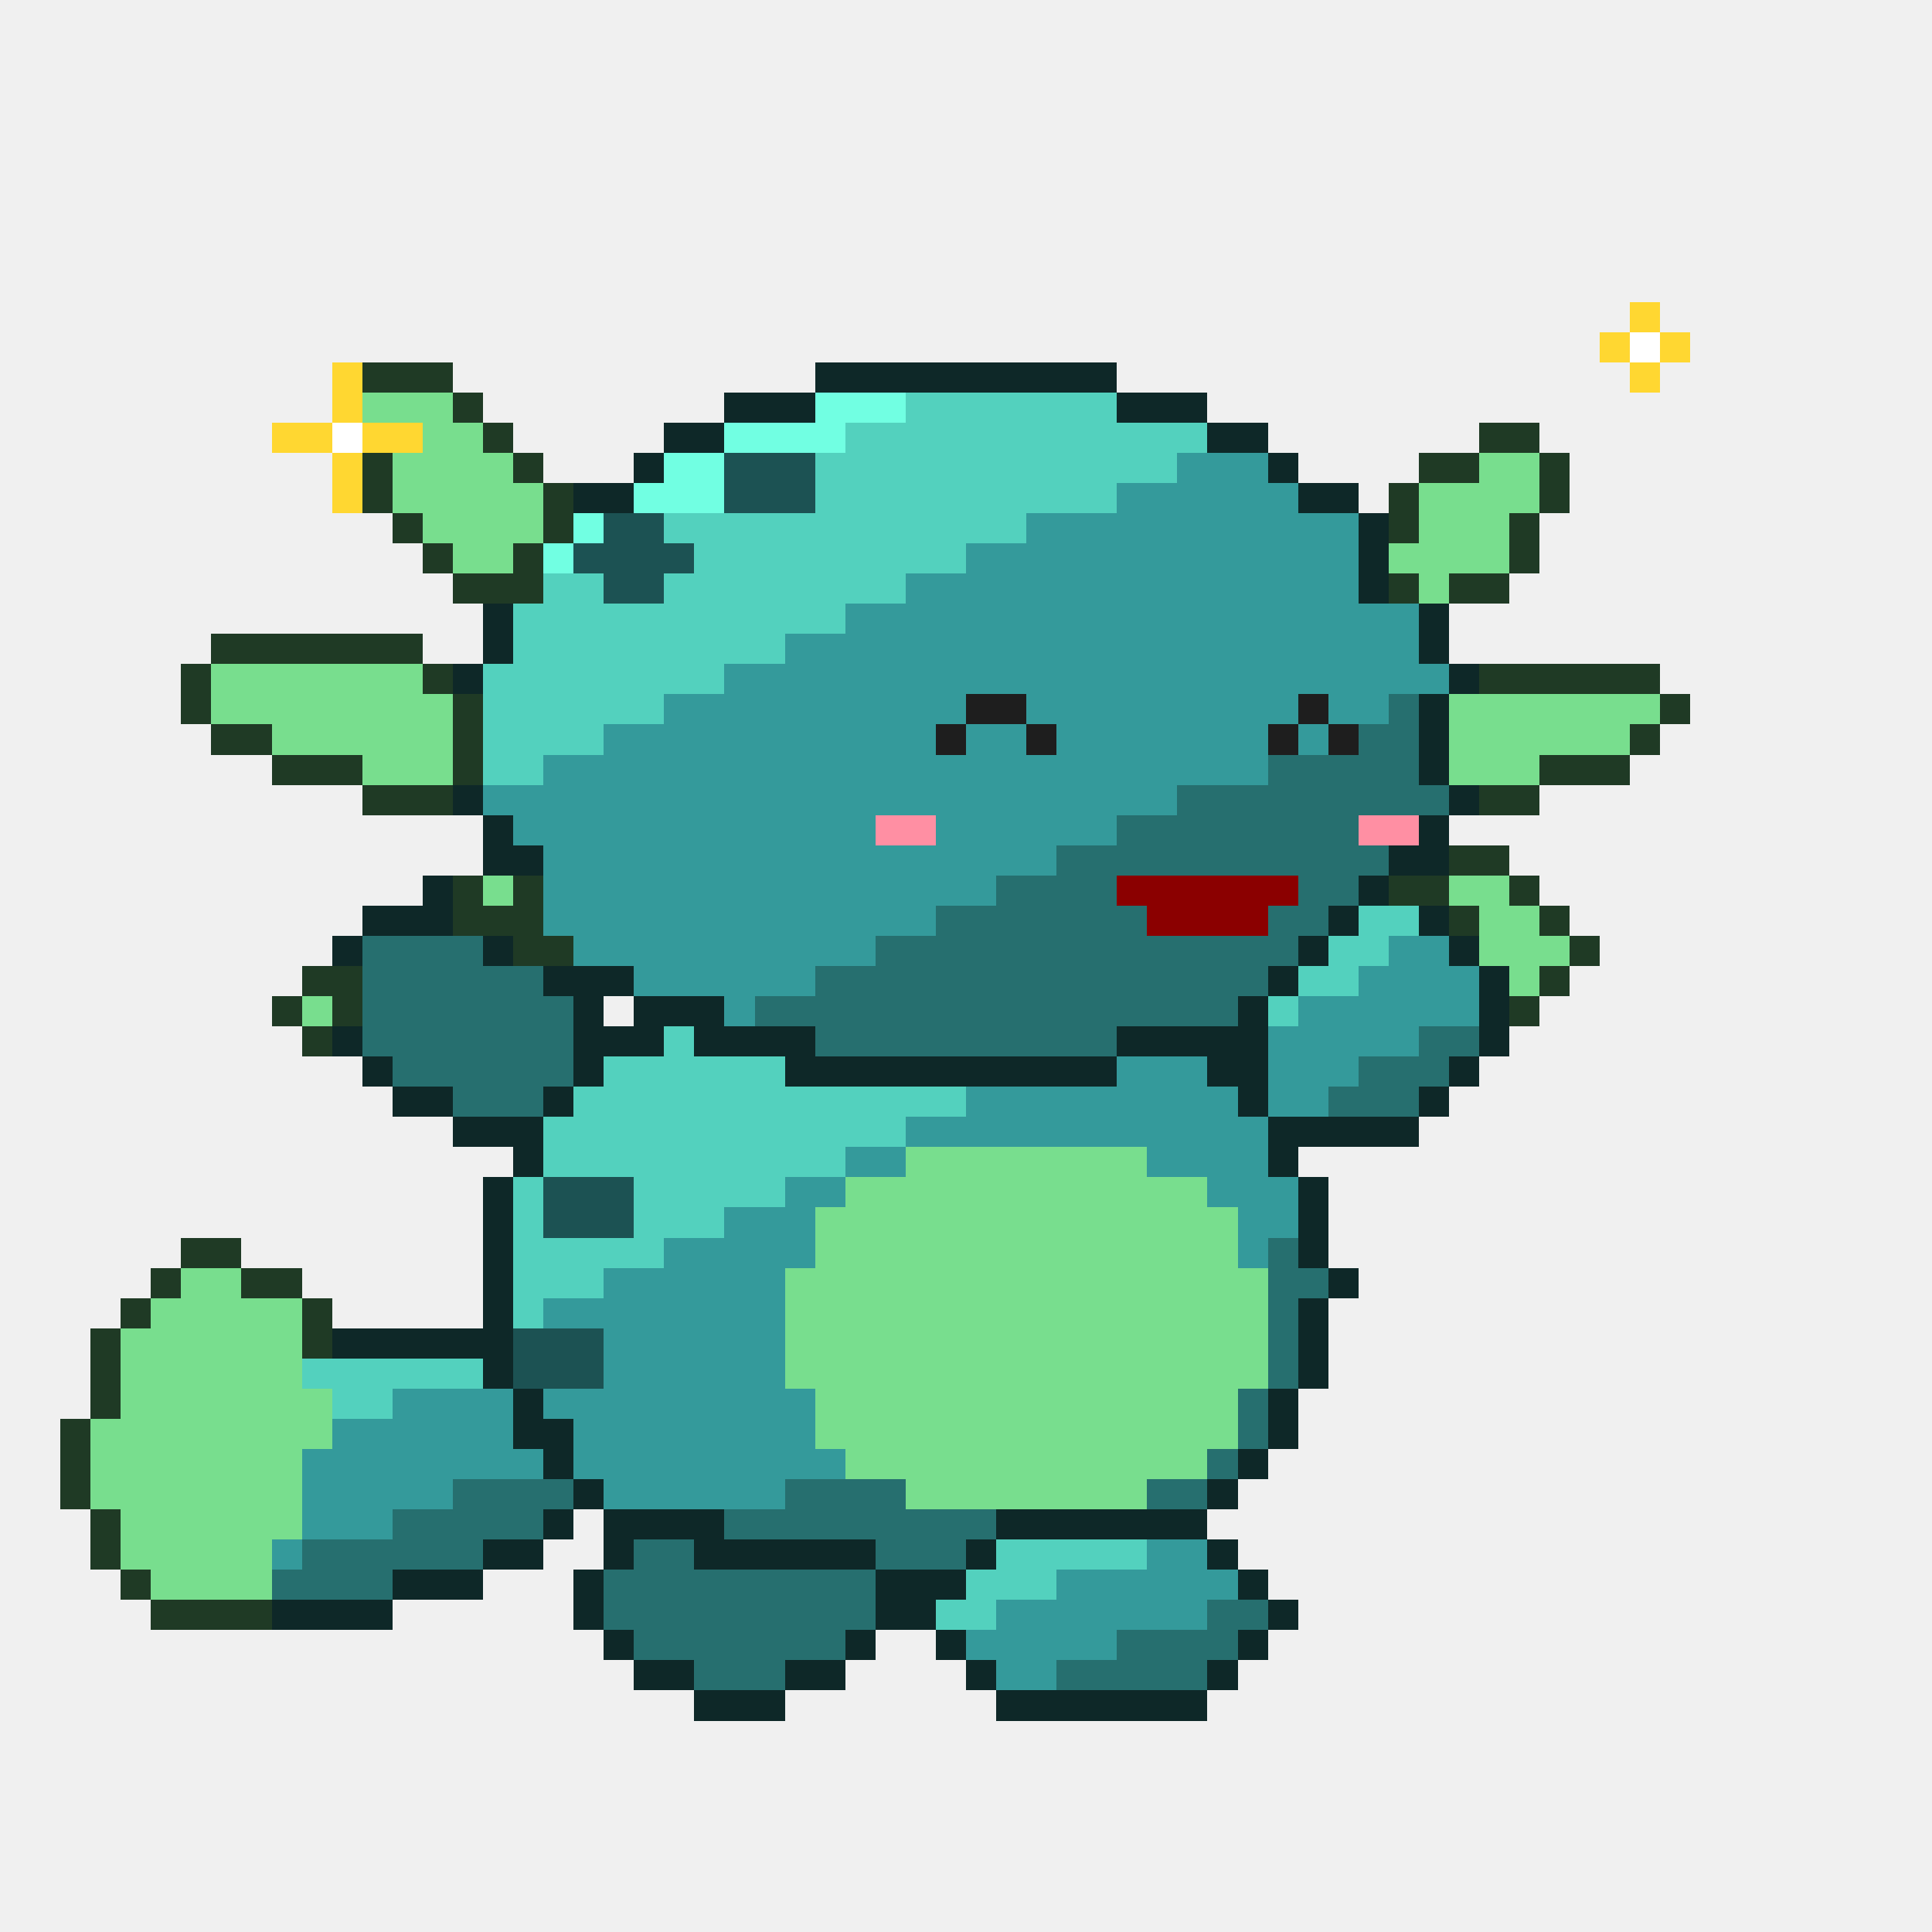
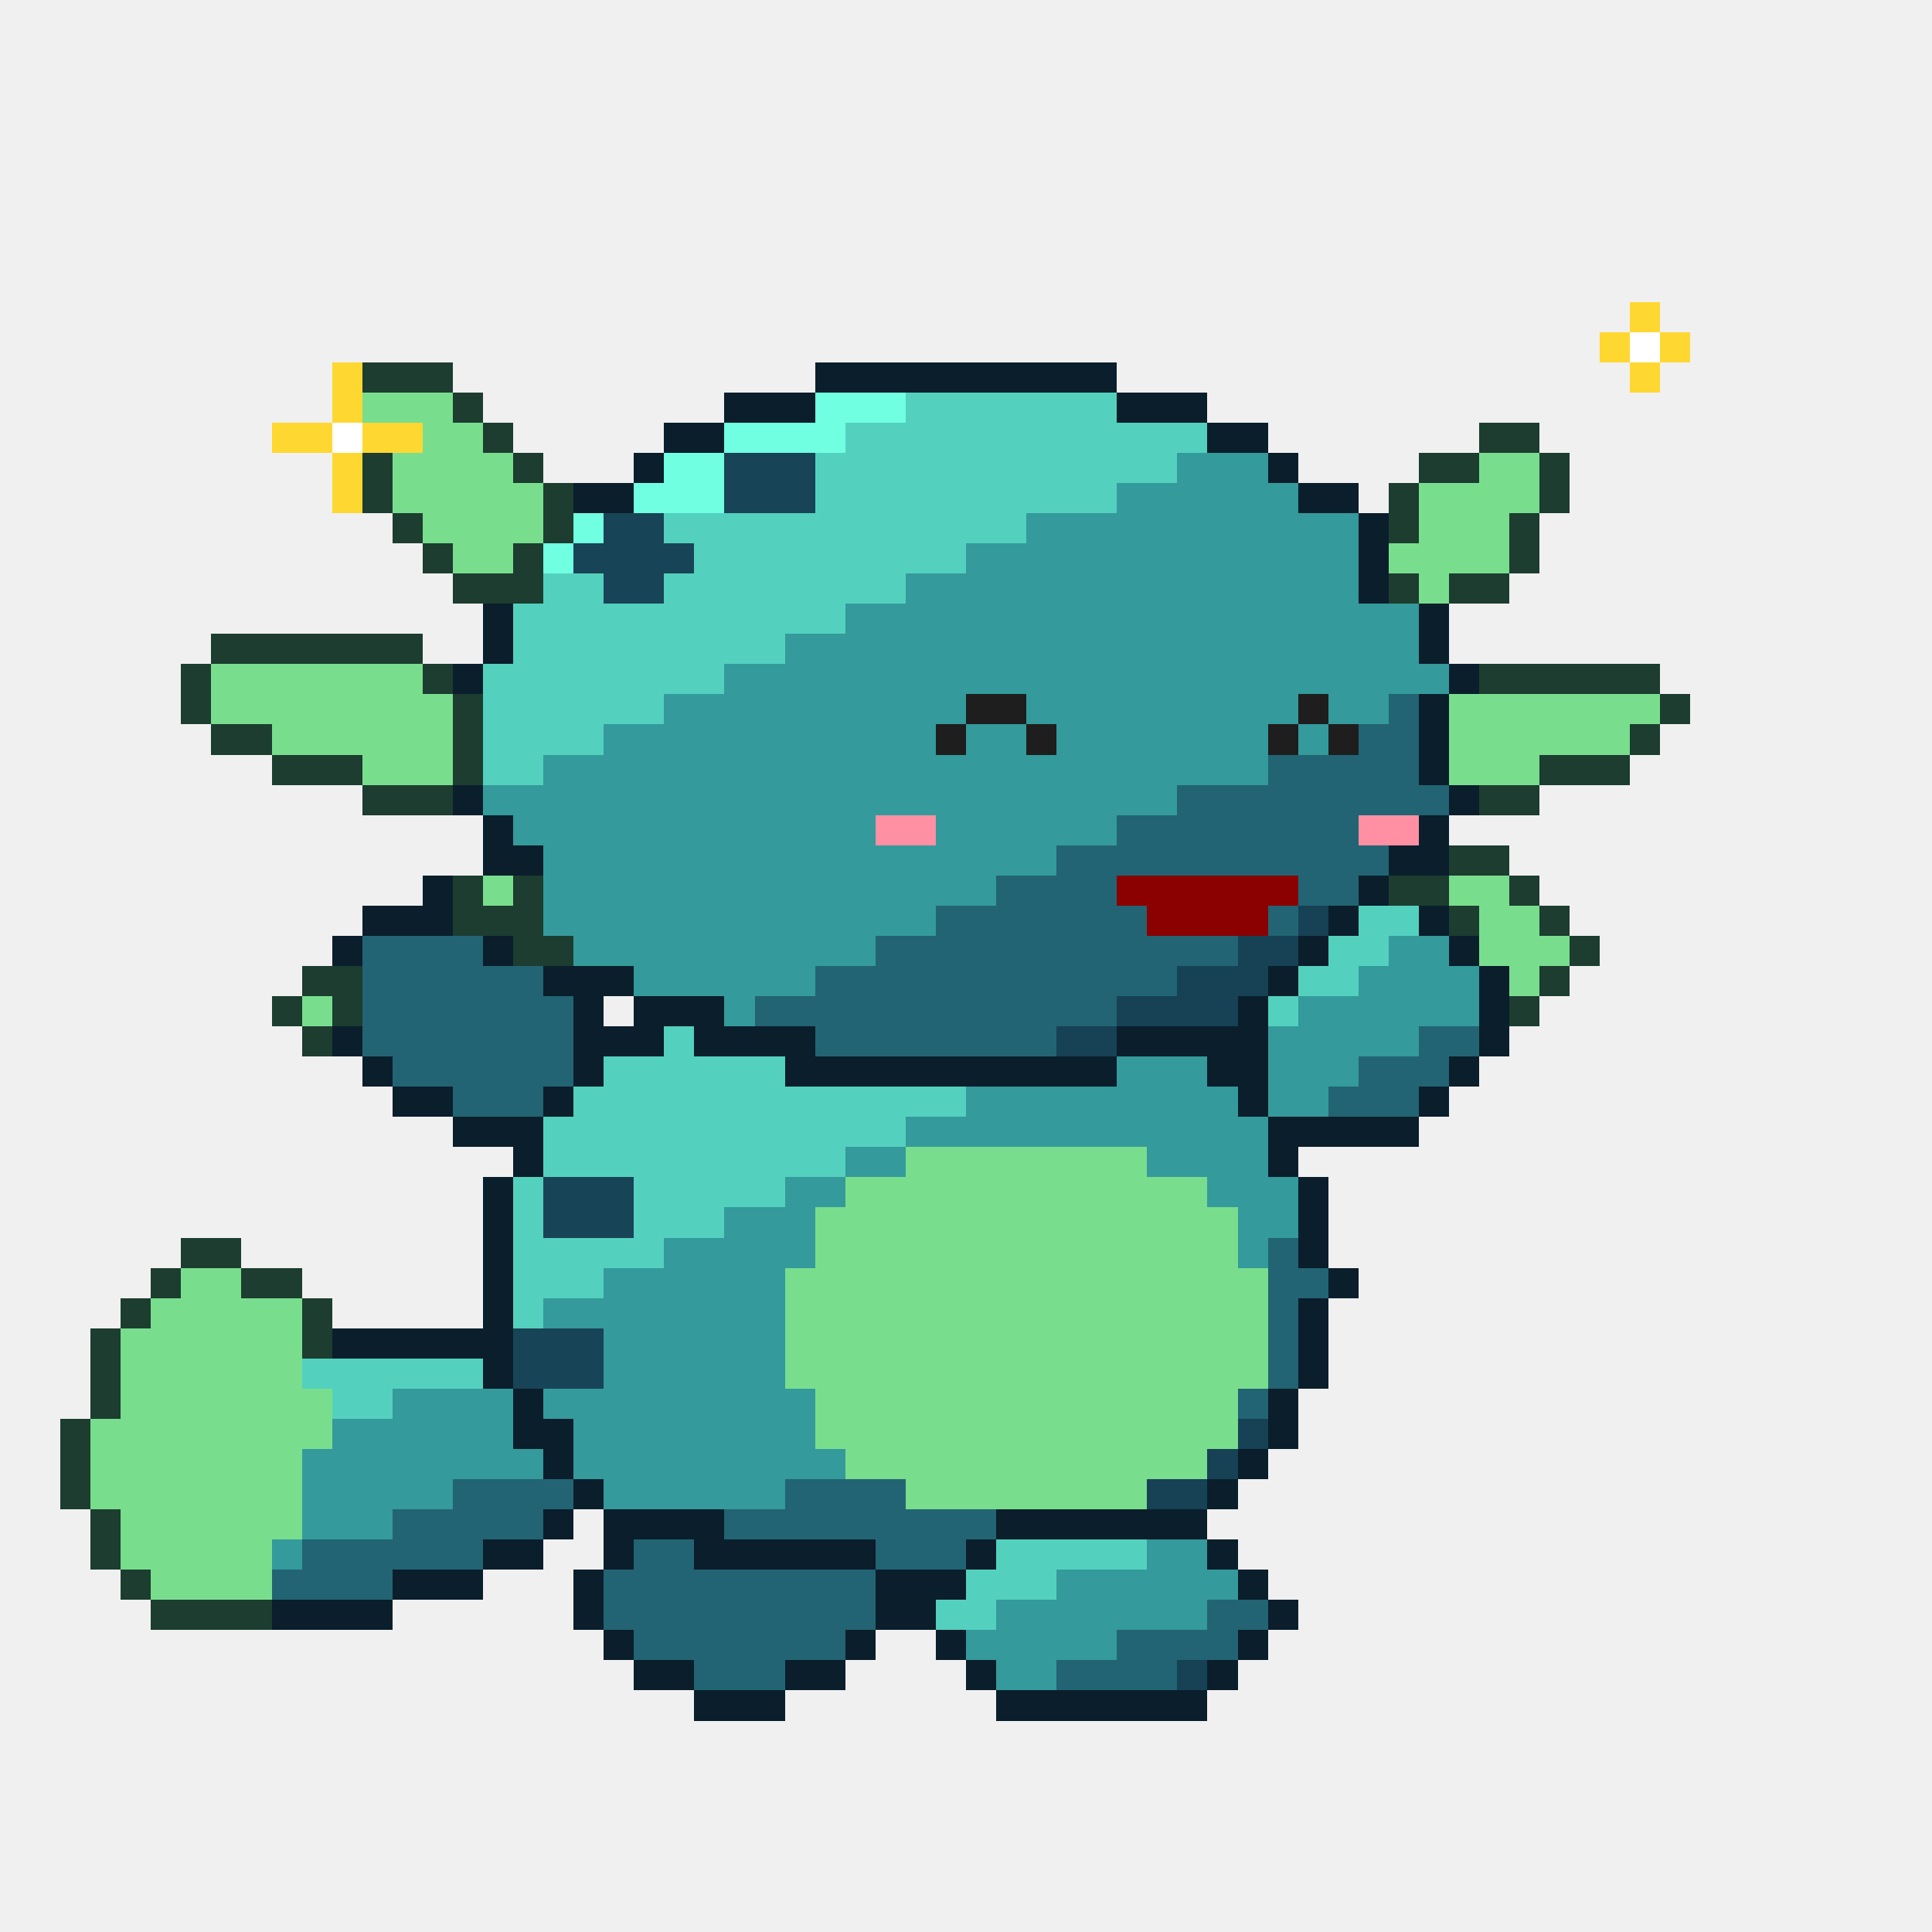
<svg xmlns="http://www.w3.org/2000/svg" viewBox="0 0 128 128" width="128" height="128" shape-rendering="crispEdges">
  <rect x="108" y="20" width="2" height="2" fill="#ffd731" />
  <rect x="106" y="22" width="2" height="2" fill="#ffd731" />
  <rect x="108" y="22" width="2" height="2" fill="#ffffff" />
  <rect x="110" y="22" width="2" height="2" fill="#ffd731" />
  <rect x="22" y="24" width="2" height="2" fill="#ffd731" />
-   <rect x="24" y="24" width="6" height="2" fill="#1f3a25" />
-   <rect x="54" y="24" width="20" height="2" fill="#0e2828" />
+   <rect x="24" y="24" width="6" height="2" fill="#1c3d30" />
+   <rect x="54" y="24" width="20" height="2" fill="#0a1e2c" />
  <rect x="108" y="24" width="2" height="2" fill="#ffd731" />
  <rect x="22" y="26" width="2" height="2" fill="#ffd731" />
  <rect x="24" y="26" width="6" height="2" fill="#78de8e" />
-   <rect x="30" y="26" width="2" height="2" fill="#1f3a25" />
-   <rect x="48" y="26" width="6" height="2" fill="#0e2828" />
+   <rect x="30" y="26" width="2" height="2" fill="#1c3d30" />
+   <rect x="48" y="26" width="6" height="2" fill="#0a1e2c" />
  <rect x="54" y="26" width="6" height="2" fill="#71ffe2" />
  <rect x="60" y="26" width="14" height="2" fill="#53d1be" />
-   <rect x="74" y="26" width="6" height="2" fill="#0e2828" />
+   <rect x="74" y="26" width="6" height="2" fill="#0a1e2c" />
  <rect x="18" y="28" width="4" height="2" fill="#ffd731" />
  <rect x="22" y="28" width="2" height="2" fill="#ffffff" />
  <rect x="24" y="28" width="4" height="2" fill="#ffd731" />
  <rect x="28" y="28" width="4" height="2" fill="#78de8e" />
-   <rect x="32" y="28" width="2" height="2" fill="#1f3a25" />
-   <rect x="44" y="28" width="4" height="2" fill="#0e2828" />
+   <rect x="32" y="28" width="2" height="2" fill="#1c3d30" />
+   <rect x="44" y="28" width="4" height="2" fill="#0a1e2c" />
  <rect x="48" y="28" width="8" height="2" fill="#71ffe2" />
  <rect x="56" y="28" width="24" height="2" fill="#53d1be" />
-   <rect x="80" y="28" width="4" height="2" fill="#0e2828" />
-   <rect x="98" y="28" width="4" height="2" fill="#1f3a25" />
+   <rect x="80" y="28" width="4" height="2" fill="#0a1e2c" />
+   <rect x="98" y="28" width="4" height="2" fill="#1c3d30" />
  <rect x="22" y="30" width="2" height="2" fill="#ffd731" />
-   <rect x="24" y="30" width="2" height="2" fill="#1f3a25" />
+   <rect x="24" y="30" width="2" height="2" fill="#1c3d30" />
  <rect x="26" y="30" width="8" height="2" fill="#78de8e" />
-   <rect x="34" y="30" width="2" height="2" fill="#1f3a25" />
-   <rect x="42" y="30" width="2" height="2" fill="#0e2828" />
+   <rect x="34" y="30" width="2" height="2" fill="#1c3d30" />
+   <rect x="42" y="30" width="2" height="2" fill="#0a1e2c" />
  <rect x="44" y="30" width="4" height="2" fill="#71ffe2" />
-   <rect x="48" y="30" width="6" height="2" fill="#1c5253" />
+   <rect x="48" y="30" width="6" height="2" fill="#184457" />
  <rect x="54" y="30" width="24" height="2" fill="#53d1be" />
  <rect x="78" y="30" width="6" height="2" fill="#349a9b" />
-   <rect x="84" y="30" width="2" height="2" fill="#0e2828" />
-   <rect x="94" y="30" width="4" height="2" fill="#1f3a25" />
+   <rect x="84" y="30" width="2" height="2" fill="#0a1e2c" />
+   <rect x="94" y="30" width="4" height="2" fill="#1c3d30" />
  <rect x="98" y="30" width="4" height="2" fill="#78de8e" />
-   <rect x="102" y="30" width="2" height="2" fill="#1f3a25" />
+   <rect x="102" y="30" width="2" height="2" fill="#1c3d30" />
  <rect x="22" y="32" width="2" height="2" fill="#ffd731" />
-   <rect x="24" y="32" width="2" height="2" fill="#1f3a25" />
+   <rect x="24" y="32" width="2" height="2" fill="#1c3d30" />
  <rect x="26" y="32" width="10" height="2" fill="#78de8e" />
-   <rect x="36" y="32" width="2" height="2" fill="#1f3a25" />
-   <rect x="38" y="32" width="4" height="2" fill="#0e2828" />
+   <rect x="36" y="32" width="2" height="2" fill="#1c3d30" />
+   <rect x="38" y="32" width="4" height="2" fill="#0a1e2c" />
  <rect x="42" y="32" width="6" height="2" fill="#71ffe2" />
-   <rect x="48" y="32" width="6" height="2" fill="#1c5253" />
+   <rect x="48" y="32" width="6" height="2" fill="#184457" />
  <rect x="54" y="32" width="20" height="2" fill="#53d1be" />
  <rect x="74" y="32" width="12" height="2" fill="#349a9b" />
-   <rect x="86" y="32" width="4" height="2" fill="#0e2828" />
-   <rect x="92" y="32" width="2" height="2" fill="#1f3a25" />
+   <rect x="86" y="32" width="4" height="2" fill="#0a1e2c" />
+   <rect x="92" y="32" width="2" height="2" fill="#1c3d30" />
  <rect x="94" y="32" width="8" height="2" fill="#78de8e" />
-   <rect x="102" y="32" width="2" height="2" fill="#1f3a25" />
-   <rect x="26" y="34" width="2" height="2" fill="#1f3a25" />
+   <rect x="102" y="32" width="2" height="2" fill="#1c3d30" />
+   <rect x="26" y="34" width="2" height="2" fill="#1c3d30" />
  <rect x="28" y="34" width="8" height="2" fill="#78de8e" />
-   <rect x="36" y="34" width="2" height="2" fill="#1f3a25" />
+   <rect x="36" y="34" width="2" height="2" fill="#1c3d30" />
  <rect x="38" y="34" width="2" height="2" fill="#71ffe2" />
-   <rect x="40" y="34" width="4" height="2" fill="#1c5253" />
+   <rect x="40" y="34" width="4" height="2" fill="#184457" />
  <rect x="44" y="34" width="24" height="2" fill="#53d1be" />
  <rect x="68" y="34" width="22" height="2" fill="#349a9b" />
-   <rect x="90" y="34" width="2" height="2" fill="#0e2828" />
-   <rect x="92" y="34" width="2" height="2" fill="#1f3a25" />
+   <rect x="90" y="34" width="2" height="2" fill="#0a1e2c" />
+   <rect x="92" y="34" width="2" height="2" fill="#1c3d30" />
  <rect x="94" y="34" width="6" height="2" fill="#78de8e" />
-   <rect x="100" y="34" width="2" height="2" fill="#1f3a25" />
-   <rect x="28" y="36" width="2" height="2" fill="#1f3a25" />
+   <rect x="100" y="34" width="2" height="2" fill="#1c3d30" />
+   <rect x="28" y="36" width="2" height="2" fill="#1c3d30" />
  <rect x="30" y="36" width="4" height="2" fill="#78de8e" />
-   <rect x="34" y="36" width="2" height="2" fill="#1f3a25" />
+   <rect x="34" y="36" width="2" height="2" fill="#1c3d30" />
  <rect x="36" y="36" width="2" height="2" fill="#71ffe2" />
-   <rect x="38" y="36" width="8" height="2" fill="#1c5253" />
+   <rect x="38" y="36" width="8" height="2" fill="#184457" />
  <rect x="46" y="36" width="18" height="2" fill="#53d1be" />
  <rect x="64" y="36" width="26" height="2" fill="#349a9b" />
-   <rect x="90" y="36" width="2" height="2" fill="#0e2828" />
+   <rect x="90" y="36" width="2" height="2" fill="#0a1e2c" />
  <rect x="92" y="36" width="8" height="2" fill="#78de8e" />
-   <rect x="100" y="36" width="2" height="2" fill="#1f3a25" />
-   <rect x="30" y="38" width="6" height="2" fill="#1f3a25" />
+   <rect x="100" y="36" width="2" height="2" fill="#1c3d30" />
+   <rect x="30" y="38" width="6" height="2" fill="#1c3d30" />
  <rect x="36" y="38" width="4" height="2" fill="#53d1be" />
-   <rect x="40" y="38" width="4" height="2" fill="#1c5253" />
+   <rect x="40" y="38" width="4" height="2" fill="#184457" />
  <rect x="44" y="38" width="16" height="2" fill="#53d1be" />
  <rect x="60" y="38" width="30" height="2" fill="#349a9b" />
-   <rect x="90" y="38" width="2" height="2" fill="#0e2828" />
-   <rect x="92" y="38" width="2" height="2" fill="#1f3a25" />
+   <rect x="90" y="38" width="2" height="2" fill="#0a1e2c" />
+   <rect x="92" y="38" width="2" height="2" fill="#1c3d30" />
  <rect x="94" y="38" width="2" height="2" fill="#78de8e" />
-   <rect x="96" y="38" width="4" height="2" fill="#1f3a25" />
-   <rect x="32" y="40" width="2" height="2" fill="#0e2828" />
+   <rect x="96" y="38" width="4" height="2" fill="#1c3d30" />
+   <rect x="32" y="40" width="2" height="2" fill="#0a1e2c" />
  <rect x="34" y="40" width="22" height="2" fill="#53d1be" />
  <rect x="56" y="40" width="38" height="2" fill="#349a9b" />
-   <rect x="94" y="40" width="2" height="2" fill="#0e2828" />
-   <rect x="14" y="42" width="14" height="2" fill="#1f3a25" />
-   <rect x="32" y="42" width="2" height="2" fill="#0e2828" />
+   <rect x="94" y="40" width="2" height="2" fill="#0a1e2c" />
+   <rect x="14" y="42" width="14" height="2" fill="#1c3d30" />
+   <rect x="32" y="42" width="2" height="2" fill="#0a1e2c" />
  <rect x="34" y="42" width="18" height="2" fill="#53d1be" />
  <rect x="52" y="42" width="42" height="2" fill="#349a9b" />
-   <rect x="94" y="42" width="2" height="2" fill="#0e2828" />
-   <rect x="12" y="44" width="2" height="2" fill="#1f3a25" />
+   <rect x="94" y="42" width="2" height="2" fill="#0a1e2c" />
+   <rect x="12" y="44" width="2" height="2" fill="#1c3d30" />
  <rect x="14" y="44" width="14" height="2" fill="#78de8e" />
-   <rect x="28" y="44" width="2" height="2" fill="#1f3a25" />
-   <rect x="30" y="44" width="2" height="2" fill="#0e2828" />
+   <rect x="28" y="44" width="2" height="2" fill="#1c3d30" />
+   <rect x="30" y="44" width="2" height="2" fill="#0a1e2c" />
  <rect x="32" y="44" width="16" height="2" fill="#53d1be" />
  <rect x="48" y="44" width="48" height="2" fill="#349a9b" />
-   <rect x="96" y="44" width="2" height="2" fill="#0e2828" />
-   <rect x="98" y="44" width="12" height="2" fill="#1f3a25" />
-   <rect x="12" y="46" width="2" height="2" fill="#1f3a25" />
+   <rect x="96" y="44" width="2" height="2" fill="#0a1e2c" />
+   <rect x="98" y="44" width="12" height="2" fill="#1c3d30" />
+   <rect x="12" y="46" width="2" height="2" fill="#1c3d30" />
  <rect x="14" y="46" width="16" height="2" fill="#78de8e" />
-   <rect x="30" y="46" width="2" height="2" fill="#1f3a25" />
+   <rect x="30" y="46" width="2" height="2" fill="#1c3d30" />
  <rect x="32" y="46" width="12" height="2" fill="#53d1be" />
  <rect x="44" y="46" width="20" height="2" fill="#349a9b" />
  <rect x="64" y="46" width="4" height="2" fill="#1e1e1e" />
  <rect x="68" y="46" width="18" height="2" fill="#349a9b" />
  <rect x="86" y="46" width="2" height="2" fill="#1e1e1e" />
  <rect x="88" y="46" width="4" height="2" fill="#349a9b" />
-   <rect x="92" y="46" width="2" height="2" fill="#266f6f" />
-   <rect x="94" y="46" width="2" height="2" fill="#0e2828" />
+   <rect x="92" y="46" width="2" height="2" fill="#226473" />
+   <rect x="94" y="46" width="2" height="2" fill="#0a1e2c" />
  <rect x="96" y="46" width="14" height="2" fill="#78de8e" />
-   <rect x="110" y="46" width="2" height="2" fill="#1f3a25" />
-   <rect x="14" y="48" width="4" height="2" fill="#1f3a25" />
+   <rect x="110" y="46" width="2" height="2" fill="#1c3d30" />
+   <rect x="14" y="48" width="4" height="2" fill="#1c3d30" />
  <rect x="18" y="48" width="12" height="2" fill="#78de8e" />
-   <rect x="30" y="48" width="2" height="2" fill="#1f3a25" />
+   <rect x="30" y="48" width="2" height="2" fill="#1c3d30" />
  <rect x="32" y="48" width="8" height="2" fill="#53d1be" />
  <rect x="40" y="48" width="22" height="2" fill="#349a9b" />
  <rect x="62" y="48" width="2" height="2" fill="#1e1e1e" />
  <rect x="64" y="48" width="4" height="2" fill="#349a9b" />
  <rect x="68" y="48" width="2" height="2" fill="#1e1e1e" />
  <rect x="70" y="48" width="14" height="2" fill="#349a9b" />
  <rect x="84" y="48" width="2" height="2" fill="#1e1e1e" />
  <rect x="86" y="48" width="2" height="2" fill="#349a9b" />
  <rect x="88" y="48" width="2" height="2" fill="#1e1e1e" />
-   <rect x="90" y="48" width="4" height="2" fill="#266f6f" />
-   <rect x="94" y="48" width="2" height="2" fill="#0e2828" />
+   <rect x="90" y="48" width="4" height="2" fill="#226473" />
+   <rect x="94" y="48" width="2" height="2" fill="#0a1e2c" />
  <rect x="96" y="48" width="12" height="2" fill="#78de8e" />
-   <rect x="108" y="48" width="2" height="2" fill="#1f3a25" />
-   <rect x="18" y="50" width="6" height="2" fill="#1f3a25" />
+   <rect x="108" y="48" width="2" height="2" fill="#1c3d30" />
+   <rect x="18" y="50" width="6" height="2" fill="#1c3d30" />
  <rect x="24" y="50" width="6" height="2" fill="#78de8e" />
-   <rect x="30" y="50" width="2" height="2" fill="#1f3a25" />
+   <rect x="30" y="50" width="2" height="2" fill="#1c3d30" />
  <rect x="32" y="50" width="4" height="2" fill="#53d1be" />
  <rect x="36" y="50" width="48" height="2" fill="#349a9b" />
-   <rect x="84" y="50" width="10" height="2" fill="#266f6f" />
-   <rect x="94" y="50" width="2" height="2" fill="#0e2828" />
+   <rect x="84" y="50" width="10" height="2" fill="#226473" />
+   <rect x="94" y="50" width="2" height="2" fill="#0a1e2c" />
  <rect x="96" y="50" width="6" height="2" fill="#78de8e" />
-   <rect x="102" y="50" width="6" height="2" fill="#1f3a25" />
-   <rect x="24" y="52" width="6" height="2" fill="#1f3a25" />
-   <rect x="30" y="52" width="2" height="2" fill="#0e2828" />
+   <rect x="102" y="50" width="6" height="2" fill="#1c3d30" />
+   <rect x="24" y="52" width="6" height="2" fill="#1c3d30" />
+   <rect x="30" y="52" width="2" height="2" fill="#0a1e2c" />
  <rect x="32" y="52" width="46" height="2" fill="#349a9b" />
-   <rect x="78" y="52" width="18" height="2" fill="#266f6f" />
-   <rect x="96" y="52" width="2" height="2" fill="#0e2828" />
-   <rect x="98" y="52" width="4" height="2" fill="#1f3a25" />
-   <rect x="32" y="54" width="2" height="2" fill="#0e2828" />
+   <rect x="78" y="52" width="18" height="2" fill="#226473" />
+   <rect x="96" y="52" width="2" height="2" fill="#0a1e2c" />
+   <rect x="98" y="52" width="4" height="2" fill="#1c3d30" />
+   <rect x="32" y="54" width="2" height="2" fill="#0a1e2c" />
  <rect x="34" y="54" width="24" height="2" fill="#349a9b" />
  <rect x="58" y="54" width="4" height="2" fill="#ff8fa3" />
  <rect x="62" y="54" width="12" height="2" fill="#349a9b" />
-   <rect x="74" y="54" width="16" height="2" fill="#266f6f" />
+   <rect x="74" y="54" width="16" height="2" fill="#226473" />
  <rect x="90" y="54" width="4" height="2" fill="#ff8fa3" />
-   <rect x="94" y="54" width="2" height="2" fill="#0e2828" />
-   <rect x="32" y="56" width="4" height="2" fill="#0e2828" />
+   <rect x="94" y="54" width="2" height="2" fill="#0a1e2c" />
+   <rect x="32" y="56" width="4" height="2" fill="#0a1e2c" />
  <rect x="36" y="56" width="34" height="2" fill="#349a9b" />
-   <rect x="70" y="56" width="22" height="2" fill="#266f6f" />
-   <rect x="92" y="56" width="4" height="2" fill="#0e2828" />
-   <rect x="96" y="56" width="4" height="2" fill="#1f3a25" />
-   <rect x="28" y="58" width="2" height="2" fill="#0e2828" />
-   <rect x="30" y="58" width="2" height="2" fill="#1f3a25" />
+   <rect x="70" y="56" width="22" height="2" fill="#226473" />
+   <rect x="92" y="56" width="4" height="2" fill="#0a1e2c" />
+   <rect x="96" y="56" width="4" height="2" fill="#1c3d30" />
+   <rect x="28" y="58" width="2" height="2" fill="#0a1e2c" />
+   <rect x="30" y="58" width="2" height="2" fill="#1c3d30" />
  <rect x="32" y="58" width="2" height="2" fill="#78de8e" />
-   <rect x="34" y="58" width="2" height="2" fill="#1f3a25" />
+   <rect x="34" y="58" width="2" height="2" fill="#1c3d30" />
  <rect x="36" y="58" width="30" height="2" fill="#349a9b" />
-   <rect x="66" y="58" width="8" height="2" fill="#266f6f" />
+   <rect x="66" y="58" width="8" height="2" fill="#226473" />
  <rect x="74" y="58" width="12" height="2" fill="#8b0000" />
-   <rect x="86" y="58" width="4" height="2" fill="#266f6f" />
-   <rect x="90" y="58" width="2" height="2" fill="#0e2828" />
-   <rect x="92" y="58" width="4" height="2" fill="#1f3a25" />
+   <rect x="86" y="58" width="4" height="2" fill="#226473" />
+   <rect x="90" y="58" width="2" height="2" fill="#0a1e2c" />
+   <rect x="92" y="58" width="4" height="2" fill="#1c3d30" />
  <rect x="96" y="58" width="4" height="2" fill="#78de8e" />
-   <rect x="100" y="58" width="2" height="2" fill="#1f3a25" />
-   <rect x="24" y="60" width="6" height="2" fill="#0e2828" />
-   <rect x="30" y="60" width="6" height="2" fill="#1f3a25" />
+   <rect x="100" y="58" width="2" height="2" fill="#1c3d30" />
+   <rect x="24" y="60" width="6" height="2" fill="#0a1e2c" />
+   <rect x="30" y="60" width="6" height="2" fill="#1c3d30" />
  <rect x="36" y="60" width="26" height="2" fill="#349a9b" />
-   <rect x="62" y="60" width="14" height="2" fill="#266f6f" />
+   <rect x="62" y="60" width="14" height="2" fill="#226473" />
  <rect x="76" y="60" width="8" height="2" fill="#8b0000" />
-   <rect x="84" y="60" width="4" height="2" fill="#266f6f" />
-   <rect x="88" y="60" width="2" height="2" fill="#0e2828" />
+   <rect x="84" y="60" width="2" height="2" fill="#226473" />
+   <rect x="86" y="60" width="2" height="2" fill="#174155" />
+   <rect x="88" y="60" width="2" height="2" fill="#0a1e2c" />
  <rect x="90" y="60" width="4" height="2" fill="#53d1be" />
-   <rect x="94" y="60" width="2" height="2" fill="#0e2828" />
-   <rect x="96" y="60" width="2" height="2" fill="#1f3a25" />
+   <rect x="94" y="60" width="2" height="2" fill="#0a1e2c" />
+   <rect x="96" y="60" width="2" height="2" fill="#1c3d30" />
  <rect x="98" y="60" width="4" height="2" fill="#78de8e" />
-   <rect x="102" y="60" width="2" height="2" fill="#1f3a25" />
-   <rect x="22" y="62" width="2" height="2" fill="#0e2828" />
-   <rect x="24" y="62" width="8" height="2" fill="#266f6f" />
-   <rect x="32" y="62" width="2" height="2" fill="#0e2828" />
-   <rect x="34" y="62" width="4" height="2" fill="#1f3a25" />
+   <rect x="102" y="60" width="2" height="2" fill="#1c3d30" />
+   <rect x="22" y="62" width="2" height="2" fill="#0a1e2c" />
+   <rect x="24" y="62" width="8" height="2" fill="#226473" />
+   <rect x="32" y="62" width="2" height="2" fill="#0a1e2c" />
+   <rect x="34" y="62" width="4" height="2" fill="#1c3d30" />
  <rect x="38" y="62" width="20" height="2" fill="#349a9b" />
-   <rect x="58" y="62" width="28" height="2" fill="#266f6f" />
-   <rect x="86" y="62" width="2" height="2" fill="#0e2828" />
+   <rect x="58" y="62" width="24" height="2" fill="#226473" />
+   <rect x="82" y="62" width="4" height="2" fill="#174155" />
+   <rect x="86" y="62" width="2" height="2" fill="#0a1e2c" />
  <rect x="88" y="62" width="4" height="2" fill="#53d1be" />
  <rect x="92" y="62" width="4" height="2" fill="#349a9b" />
-   <rect x="96" y="62" width="2" height="2" fill="#0e2828" />
+   <rect x="96" y="62" width="2" height="2" fill="#0a1e2c" />
  <rect x="98" y="62" width="6" height="2" fill="#78de8e" />
-   <rect x="104" y="62" width="2" height="2" fill="#1f3a25" />
-   <rect x="20" y="64" width="4" height="2" fill="#1f3a25" />
-   <rect x="24" y="64" width="12" height="2" fill="#266f6f" />
-   <rect x="36" y="64" width="6" height="2" fill="#0e2828" />
+   <rect x="104" y="62" width="2" height="2" fill="#1c3d30" />
+   <rect x="20" y="64" width="4" height="2" fill="#1c3d30" />
+   <rect x="24" y="64" width="12" height="2" fill="#226473" />
+   <rect x="36" y="64" width="6" height="2" fill="#0a1e2c" />
  <rect x="42" y="64" width="12" height="2" fill="#349a9b" />
-   <rect x="54" y="64" width="30" height="2" fill="#266f6f" />
-   <rect x="84" y="64" width="2" height="2" fill="#0e2828" />
+   <rect x="54" y="64" width="24" height="2" fill="#226473" />
+   <rect x="78" y="64" width="6" height="2" fill="#174155" />
+   <rect x="84" y="64" width="2" height="2" fill="#0a1e2c" />
  <rect x="86" y="64" width="4" height="2" fill="#53d1be" />
  <rect x="90" y="64" width="8" height="2" fill="#349a9b" />
-   <rect x="98" y="64" width="2" height="2" fill="#0e2828" />
+   <rect x="98" y="64" width="2" height="2" fill="#0a1e2c" />
  <rect x="100" y="64" width="2" height="2" fill="#78de8e" />
-   <rect x="102" y="64" width="2" height="2" fill="#1f3a25" />
-   <rect x="18" y="66" width="2" height="2" fill="#1f3a25" />
+   <rect x="102" y="64" width="2" height="2" fill="#1c3d30" />
+   <rect x="18" y="66" width="2" height="2" fill="#1c3d30" />
  <rect x="20" y="66" width="2" height="2" fill="#78de8e" />
-   <rect x="22" y="66" width="2" height="2" fill="#1f3a25" />
-   <rect x="24" y="66" width="14" height="2" fill="#266f6f" />
-   <rect x="38" y="66" width="2" height="2" fill="#0e2828" />
-   <rect x="42" y="66" width="6" height="2" fill="#0e2828" />
+   <rect x="22" y="66" width="2" height="2" fill="#1c3d30" />
+   <rect x="24" y="66" width="14" height="2" fill="#226473" />
+   <rect x="38" y="66" width="2" height="2" fill="#0a1e2c" />
+   <rect x="42" y="66" width="6" height="2" fill="#0a1e2c" />
  <rect x="48" y="66" width="2" height="2" fill="#349a9b" />
-   <rect x="50" y="66" width="32" height="2" fill="#266f6f" />
-   <rect x="82" y="66" width="2" height="2" fill="#0e2828" />
+   <rect x="50" y="66" width="24" height="2" fill="#226473" />
+   <rect x="74" y="66" width="8" height="2" fill="#174155" />
+   <rect x="82" y="66" width="2" height="2" fill="#0a1e2c" />
  <rect x="84" y="66" width="2" height="2" fill="#53d1be" />
  <rect x="86" y="66" width="12" height="2" fill="#349a9b" />
-   <rect x="98" y="66" width="2" height="2" fill="#0e2828" />
-   <rect x="100" y="66" width="2" height="2" fill="#1f3a25" />
-   <rect x="20" y="68" width="2" height="2" fill="#1f3a25" />
-   <rect x="22" y="68" width="2" height="2" fill="#0e2828" />
-   <rect x="24" y="68" width="14" height="2" fill="#266f6f" />
-   <rect x="38" y="68" width="6" height="2" fill="#0e2828" />
+   <rect x="98" y="66" width="2" height="2" fill="#0a1e2c" />
+   <rect x="100" y="66" width="2" height="2" fill="#1c3d30" />
+   <rect x="20" y="68" width="2" height="2" fill="#1c3d30" />
+   <rect x="22" y="68" width="2" height="2" fill="#0a1e2c" />
+   <rect x="24" y="68" width="14" height="2" fill="#226473" />
+   <rect x="38" y="68" width="6" height="2" fill="#0a1e2c" />
  <rect x="44" y="68" width="2" height="2" fill="#53d1be" />
-   <rect x="46" y="68" width="8" height="2" fill="#0e2828" />
-   <rect x="54" y="68" width="20" height="2" fill="#266f6f" />
-   <rect x="74" y="68" width="10" height="2" fill="#0e2828" />
+   <rect x="46" y="68" width="8" height="2" fill="#0a1e2c" />
+   <rect x="54" y="68" width="16" height="2" fill="#226473" />
+   <rect x="70" y="68" width="4" height="2" fill="#174155" />
+   <rect x="74" y="68" width="10" height="2" fill="#0a1e2c" />
  <rect x="84" y="68" width="10" height="2" fill="#349a9b" />
-   <rect x="94" y="68" width="4" height="2" fill="#266f6f" />
-   <rect x="98" y="68" width="2" height="2" fill="#0e2828" />
-   <rect x="24" y="70" width="2" height="2" fill="#0e2828" />
-   <rect x="26" y="70" width="12" height="2" fill="#266f6f" />
-   <rect x="38" y="70" width="2" height="2" fill="#0e2828" />
+   <rect x="94" y="68" width="4" height="2" fill="#226473" />
+   <rect x="98" y="68" width="2" height="2" fill="#0a1e2c" />
+   <rect x="24" y="70" width="2" height="2" fill="#0a1e2c" />
+   <rect x="26" y="70" width="12" height="2" fill="#226473" />
+   <rect x="38" y="70" width="2" height="2" fill="#0a1e2c" />
  <rect x="40" y="70" width="12" height="2" fill="#53d1be" />
-   <rect x="52" y="70" width="22" height="2" fill="#0e2828" />
+   <rect x="52" y="70" width="22" height="2" fill="#0a1e2c" />
  <rect x="74" y="70" width="6" height="2" fill="#349a9b" />
-   <rect x="80" y="70" width="4" height="2" fill="#0e2828" />
+   <rect x="80" y="70" width="4" height="2" fill="#0a1e2c" />
  <rect x="84" y="70" width="6" height="2" fill="#349a9b" />
-   <rect x="90" y="70" width="6" height="2" fill="#266f6f" />
-   <rect x="96" y="70" width="2" height="2" fill="#0e2828" />
-   <rect x="26" y="72" width="4" height="2" fill="#0e2828" />
-   <rect x="30" y="72" width="6" height="2" fill="#266f6f" />
-   <rect x="36" y="72" width="2" height="2" fill="#0e2828" />
+   <rect x="90" y="70" width="6" height="2" fill="#226473" />
+   <rect x="96" y="70" width="2" height="2" fill="#0a1e2c" />
+   <rect x="26" y="72" width="4" height="2" fill="#0a1e2c" />
+   <rect x="30" y="72" width="6" height="2" fill="#226473" />
+   <rect x="36" y="72" width="2" height="2" fill="#0a1e2c" />
  <rect x="38" y="72" width="26" height="2" fill="#53d1be" />
  <rect x="64" y="72" width="18" height="2" fill="#349a9b" />
-   <rect x="82" y="72" width="2" height="2" fill="#0e2828" />
+   <rect x="82" y="72" width="2" height="2" fill="#0a1e2c" />
  <rect x="84" y="72" width="4" height="2" fill="#349a9b" />
-   <rect x="88" y="72" width="6" height="2" fill="#266f6f" />
-   <rect x="94" y="72" width="2" height="2" fill="#0e2828" />
-   <rect x="30" y="74" width="6" height="2" fill="#0e2828" />
+   <rect x="88" y="72" width="6" height="2" fill="#226473" />
+   <rect x="94" y="72" width="2" height="2" fill="#0a1e2c" />
+   <rect x="30" y="74" width="6" height="2" fill="#0a1e2c" />
  <rect x="36" y="74" width="24" height="2" fill="#53d1be" />
  <rect x="60" y="74" width="24" height="2" fill="#349a9b" />
-   <rect x="84" y="74" width="10" height="2" fill="#0e2828" />
-   <rect x="34" y="76" width="2" height="2" fill="#0e2828" />
+   <rect x="84" y="74" width="10" height="2" fill="#0a1e2c" />
+   <rect x="34" y="76" width="2" height="2" fill="#0a1e2c" />
  <rect x="36" y="76" width="20" height="2" fill="#53d1be" />
  <rect x="56" y="76" width="4" height="2" fill="#349a9b" />
  <rect x="60" y="76" width="16" height="2" fill="#78de8e" />
  <rect x="76" y="76" width="8" height="2" fill="#349a9b" />
-   <rect x="84" y="76" width="2" height="2" fill="#0e2828" />
-   <rect x="32" y="78" width="2" height="2" fill="#0e2828" />
+   <rect x="84" y="76" width="2" height="2" fill="#0a1e2c" />
+   <rect x="32" y="78" width="2" height="2" fill="#0a1e2c" />
  <rect x="34" y="78" width="2" height="2" fill="#53d1be" />
-   <rect x="36" y="78" width="6" height="2" fill="#1c5253" />
+   <rect x="36" y="78" width="6" height="2" fill="#184457" />
  <rect x="42" y="78" width="10" height="2" fill="#53d1be" />
  <rect x="52" y="78" width="4" height="2" fill="#349a9b" />
  <rect x="56" y="78" width="24" height="2" fill="#78de8e" />
  <rect x="80" y="78" width="6" height="2" fill="#349a9b" />
-   <rect x="86" y="78" width="2" height="2" fill="#0e2828" />
-   <rect x="32" y="80" width="2" height="2" fill="#0e2828" />
+   <rect x="86" y="78" width="2" height="2" fill="#0a1e2c" />
+   <rect x="32" y="80" width="2" height="2" fill="#0a1e2c" />
  <rect x="34" y="80" width="2" height="2" fill="#53d1be" />
-   <rect x="36" y="80" width="6" height="2" fill="#1c5253" />
+   <rect x="36" y="80" width="6" height="2" fill="#184457" />
  <rect x="42" y="80" width="6" height="2" fill="#53d1be" />
  <rect x="48" y="80" width="6" height="2" fill="#349a9b" />
  <rect x="54" y="80" width="28" height="2" fill="#78de8e" />
  <rect x="82" y="80" width="4" height="2" fill="#349a9b" />
-   <rect x="86" y="80" width="2" height="2" fill="#0e2828" />
-   <rect x="12" y="82" width="4" height="2" fill="#1f3a25" />
-   <rect x="32" y="82" width="2" height="2" fill="#0e2828" />
+   <rect x="86" y="80" width="2" height="2" fill="#0a1e2c" />
+   <rect x="12" y="82" width="4" height="2" fill="#1c3d30" />
+   <rect x="32" y="82" width="2" height="2" fill="#0a1e2c" />
  <rect x="34" y="82" width="10" height="2" fill="#53d1be" />
  <rect x="44" y="82" width="10" height="2" fill="#349a9b" />
  <rect x="54" y="82" width="28" height="2" fill="#78de8e" />
  <rect x="82" y="82" width="2" height="2" fill="#349a9b" />
-   <rect x="84" y="82" width="2" height="2" fill="#266f6f" />
-   <rect x="86" y="82" width="2" height="2" fill="#0e2828" />
-   <rect x="10" y="84" width="2" height="2" fill="#1f3a25" />
+   <rect x="84" y="82" width="2" height="2" fill="#226473" />
+   <rect x="86" y="82" width="2" height="2" fill="#0a1e2c" />
+   <rect x="10" y="84" width="2" height="2" fill="#1c3d30" />
  <rect x="12" y="84" width="4" height="2" fill="#78de8e" />
-   <rect x="16" y="84" width="4" height="2" fill="#1f3a25" />
-   <rect x="32" y="84" width="2" height="2" fill="#0e2828" />
+   <rect x="16" y="84" width="4" height="2" fill="#1c3d30" />
+   <rect x="32" y="84" width="2" height="2" fill="#0a1e2c" />
  <rect x="34" y="84" width="6" height="2" fill="#53d1be" />
  <rect x="40" y="84" width="12" height="2" fill="#349a9b" />
  <rect x="52" y="84" width="32" height="2" fill="#78de8e" />
-   <rect x="84" y="84" width="4" height="2" fill="#266f6f" />
-   <rect x="88" y="84" width="2" height="2" fill="#0e2828" />
-   <rect x="8" y="86" width="2" height="2" fill="#1f3a25" />
+   <rect x="84" y="84" width="4" height="2" fill="#226473" />
+   <rect x="88" y="84" width="2" height="2" fill="#0a1e2c" />
+   <rect x="8" y="86" width="2" height="2" fill="#1c3d30" />
  <rect x="10" y="86" width="10" height="2" fill="#78de8e" />
-   <rect x="20" y="86" width="2" height="2" fill="#1f3a25" />
-   <rect x="32" y="86" width="2" height="2" fill="#0e2828" />
+   <rect x="20" y="86" width="2" height="2" fill="#1c3d30" />
+   <rect x="32" y="86" width="2" height="2" fill="#0a1e2c" />
  <rect x="34" y="86" width="2" height="2" fill="#53d1be" />
  <rect x="36" y="86" width="16" height="2" fill="#349a9b" />
  <rect x="52" y="86" width="32" height="2" fill="#78de8e" />
-   <rect x="84" y="86" width="2" height="2" fill="#266f6f" />
-   <rect x="86" y="86" width="2" height="2" fill="#0e2828" />
-   <rect x="6" y="88" width="2" height="2" fill="#1f3a25" />
+   <rect x="84" y="86" width="2" height="2" fill="#226473" />
+   <rect x="86" y="86" width="2" height="2" fill="#0a1e2c" />
+   <rect x="6" y="88" width="2" height="2" fill="#1c3d30" />
  <rect x="8" y="88" width="12" height="2" fill="#78de8e" />
-   <rect x="20" y="88" width="2" height="2" fill="#1f3a25" />
-   <rect x="22" y="88" width="12" height="2" fill="#0e2828" />
-   <rect x="34" y="88" width="6" height="2" fill="#1c5253" />
+   <rect x="20" y="88" width="2" height="2" fill="#1c3d30" />
+   <rect x="22" y="88" width="12" height="2" fill="#0a1e2c" />
+   <rect x="34" y="88" width="6" height="2" fill="#184457" />
  <rect x="40" y="88" width="12" height="2" fill="#349a9b" />
  <rect x="52" y="88" width="32" height="2" fill="#78de8e" />
-   <rect x="84" y="88" width="2" height="2" fill="#266f6f" />
-   <rect x="86" y="88" width="2" height="2" fill="#0e2828" />
-   <rect x="6" y="90" width="2" height="2" fill="#1f3a25" />
+   <rect x="84" y="88" width="2" height="2" fill="#226473" />
+   <rect x="86" y="88" width="2" height="2" fill="#0a1e2c" />
+   <rect x="6" y="90" width="2" height="2" fill="#1c3d30" />
  <rect x="8" y="90" width="12" height="2" fill="#78de8e" />
  <rect x="20" y="90" width="12" height="2" fill="#53d1be" />
-   <rect x="32" y="90" width="2" height="2" fill="#0e2828" />
-   <rect x="34" y="90" width="6" height="2" fill="#1c5253" />
+   <rect x="32" y="90" width="2" height="2" fill="#0a1e2c" />
+   <rect x="34" y="90" width="6" height="2" fill="#184457" />
  <rect x="40" y="90" width="12" height="2" fill="#349a9b" />
  <rect x="52" y="90" width="32" height="2" fill="#78de8e" />
-   <rect x="84" y="90" width="2" height="2" fill="#266f6f" />
-   <rect x="86" y="90" width="2" height="2" fill="#0e2828" />
-   <rect x="6" y="92" width="2" height="2" fill="#1f3a25" />
+   <rect x="84" y="90" width="2" height="2" fill="#226473" />
+   <rect x="86" y="90" width="2" height="2" fill="#0a1e2c" />
+   <rect x="6" y="92" width="2" height="2" fill="#1c3d30" />
  <rect x="8" y="92" width="14" height="2" fill="#78de8e" />
  <rect x="22" y="92" width="4" height="2" fill="#53d1be" />
  <rect x="26" y="92" width="8" height="2" fill="#349a9b" />
-   <rect x="34" y="92" width="2" height="2" fill="#0e2828" />
+   <rect x="34" y="92" width="2" height="2" fill="#0a1e2c" />
  <rect x="36" y="92" width="18" height="2" fill="#349a9b" />
  <rect x="54" y="92" width="28" height="2" fill="#78de8e" />
-   <rect x="82" y="92" width="2" height="2" fill="#266f6f" />
-   <rect x="84" y="92" width="2" height="2" fill="#0e2828" />
-   <rect x="4" y="94" width="2" height="2" fill="#1f3a25" />
+   <rect x="82" y="92" width="2" height="2" fill="#226473" />
+   <rect x="84" y="92" width="2" height="2" fill="#0a1e2c" />
+   <rect x="4" y="94" width="2" height="2" fill="#1c3d30" />
  <rect x="6" y="94" width="16" height="2" fill="#78de8e" />
  <rect x="22" y="94" width="12" height="2" fill="#349a9b" />
-   <rect x="34" y="94" width="4" height="2" fill="#0e2828" />
+   <rect x="34" y="94" width="4" height="2" fill="#0a1e2c" />
  <rect x="38" y="94" width="16" height="2" fill="#349a9b" />
  <rect x="54" y="94" width="28" height="2" fill="#78de8e" />
-   <rect x="82" y="94" width="2" height="2" fill="#266f6f" />
-   <rect x="84" y="94" width="2" height="2" fill="#0e2828" />
-   <rect x="4" y="96" width="2" height="2" fill="#1f3a25" />
+   <rect x="82" y="94" width="2" height="2" fill="#174155" />
+   <rect x="84" y="94" width="2" height="2" fill="#0a1e2c" />
+   <rect x="4" y="96" width="2" height="2" fill="#1c3d30" />
  <rect x="6" y="96" width="14" height="2" fill="#78de8e" />
  <rect x="20" y="96" width="16" height="2" fill="#349a9b" />
-   <rect x="36" y="96" width="2" height="2" fill="#0e2828" />
+   <rect x="36" y="96" width="2" height="2" fill="#0a1e2c" />
  <rect x="38" y="96" width="18" height="2" fill="#349a9b" />
  <rect x="56" y="96" width="24" height="2" fill="#78de8e" />
-   <rect x="80" y="96" width="2" height="2" fill="#266f6f" />
-   <rect x="82" y="96" width="2" height="2" fill="#0e2828" />
-   <rect x="4" y="98" width="2" height="2" fill="#1f3a25" />
+   <rect x="80" y="96" width="2" height="2" fill="#174155" />
+   <rect x="82" y="96" width="2" height="2" fill="#0a1e2c" />
+   <rect x="4" y="98" width="2" height="2" fill="#1c3d30" />
  <rect x="6" y="98" width="14" height="2" fill="#78de8e" />
  <rect x="20" y="98" width="10" height="2" fill="#349a9b" />
-   <rect x="30" y="98" width="8" height="2" fill="#266f6f" />
-   <rect x="38" y="98" width="2" height="2" fill="#0e2828" />
+   <rect x="30" y="98" width="8" height="2" fill="#226473" />
+   <rect x="38" y="98" width="2" height="2" fill="#0a1e2c" />
  <rect x="40" y="98" width="12" height="2" fill="#349a9b" />
-   <rect x="52" y="98" width="8" height="2" fill="#266f6f" />
+   <rect x="52" y="98" width="8" height="2" fill="#226473" />
  <rect x="60" y="98" width="16" height="2" fill="#78de8e" />
-   <rect x="76" y="98" width="4" height="2" fill="#266f6f" />
-   <rect x="80" y="98" width="2" height="2" fill="#0e2828" />
-   <rect x="6" y="100" width="2" height="2" fill="#1f3a25" />
+   <rect x="76" y="98" width="4" height="2" fill="#174155" />
+   <rect x="80" y="98" width="2" height="2" fill="#0a1e2c" />
+   <rect x="6" y="100" width="2" height="2" fill="#1c3d30" />
  <rect x="8" y="100" width="12" height="2" fill="#78de8e" />
  <rect x="20" y="100" width="6" height="2" fill="#349a9b" />
-   <rect x="26" y="100" width="10" height="2" fill="#266f6f" />
-   <rect x="36" y="100" width="2" height="2" fill="#0e2828" />
-   <rect x="40" y="100" width="8" height="2" fill="#0e2828" />
-   <rect x="48" y="100" width="18" height="2" fill="#266f6f" />
-   <rect x="66" y="100" width="14" height="2" fill="#0e2828" />
-   <rect x="6" y="102" width="2" height="2" fill="#1f3a25" />
+   <rect x="26" y="100" width="10" height="2" fill="#226473" />
+   <rect x="36" y="100" width="2" height="2" fill="#0a1e2c" />
+   <rect x="40" y="100" width="8" height="2" fill="#0a1e2c" />
+   <rect x="48" y="100" width="18" height="2" fill="#226473" />
+   <rect x="66" y="100" width="14" height="2" fill="#0a1e2c" />
+   <rect x="6" y="102" width="2" height="2" fill="#1c3d30" />
  <rect x="8" y="102" width="10" height="2" fill="#78de8e" />
  <rect x="18" y="102" width="2" height="2" fill="#349a9b" />
-   <rect x="20" y="102" width="12" height="2" fill="#266f6f" />
-   <rect x="32" y="102" width="4" height="2" fill="#0e2828" />
-   <rect x="40" y="102" width="2" height="2" fill="#0e2828" />
-   <rect x="42" y="102" width="4" height="2" fill="#266f6f" />
-   <rect x="46" y="102" width="12" height="2" fill="#0e2828" />
-   <rect x="58" y="102" width="6" height="2" fill="#266f6f" />
-   <rect x="64" y="102" width="2" height="2" fill="#0e2828" />
+   <rect x="20" y="102" width="12" height="2" fill="#226473" />
+   <rect x="32" y="102" width="4" height="2" fill="#0a1e2c" />
+   <rect x="40" y="102" width="2" height="2" fill="#0a1e2c" />
+   <rect x="42" y="102" width="4" height="2" fill="#226473" />
+   <rect x="46" y="102" width="12" height="2" fill="#0a1e2c" />
+   <rect x="58" y="102" width="6" height="2" fill="#226473" />
+   <rect x="64" y="102" width="2" height="2" fill="#0a1e2c" />
  <rect x="66" y="102" width="10" height="2" fill="#53d1be" />
  <rect x="76" y="102" width="4" height="2" fill="#349a9b" />
-   <rect x="80" y="102" width="2" height="2" fill="#0e2828" />
-   <rect x="8" y="104" width="2" height="2" fill="#1f3a25" />
+   <rect x="80" y="102" width="2" height="2" fill="#0a1e2c" />
+   <rect x="8" y="104" width="2" height="2" fill="#1c3d30" />
  <rect x="10" y="104" width="8" height="2" fill="#78de8e" />
-   <rect x="18" y="104" width="8" height="2" fill="#266f6f" />
-   <rect x="26" y="104" width="6" height="2" fill="#0e2828" />
-   <rect x="38" y="104" width="2" height="2" fill="#0e2828" />
-   <rect x="40" y="104" width="18" height="2" fill="#266f6f" />
-   <rect x="58" y="104" width="6" height="2" fill="#0e2828" />
+   <rect x="18" y="104" width="8" height="2" fill="#226473" />
+   <rect x="26" y="104" width="6" height="2" fill="#0a1e2c" />
+   <rect x="38" y="104" width="2" height="2" fill="#0a1e2c" />
+   <rect x="40" y="104" width="18" height="2" fill="#226473" />
+   <rect x="58" y="104" width="6" height="2" fill="#0a1e2c" />
  <rect x="64" y="104" width="6" height="2" fill="#53d1be" />
  <rect x="70" y="104" width="12" height="2" fill="#349a9b" />
-   <rect x="82" y="104" width="2" height="2" fill="#0e2828" />
-   <rect x="10" y="106" width="8" height="2" fill="#1f3a25" />
-   <rect x="18" y="106" width="8" height="2" fill="#0e2828" />
-   <rect x="38" y="106" width="2" height="2" fill="#0e2828" />
-   <rect x="40" y="106" width="18" height="2" fill="#266f6f" />
-   <rect x="58" y="106" width="4" height="2" fill="#0e2828" />
+   <rect x="82" y="104" width="2" height="2" fill="#0a1e2c" />
+   <rect x="10" y="106" width="8" height="2" fill="#1c3d30" />
+   <rect x="18" y="106" width="8" height="2" fill="#0a1e2c" />
+   <rect x="38" y="106" width="2" height="2" fill="#0a1e2c" />
+   <rect x="40" y="106" width="18" height="2" fill="#226473" />
+   <rect x="58" y="106" width="4" height="2" fill="#0a1e2c" />
  <rect x="62" y="106" width="4" height="2" fill="#53d1be" />
  <rect x="66" y="106" width="14" height="2" fill="#349a9b" />
-   <rect x="80" y="106" width="4" height="2" fill="#266f6f" />
-   <rect x="84" y="106" width="2" height="2" fill="#0e2828" />
-   <rect x="40" y="108" width="2" height="2" fill="#0e2828" />
-   <rect x="42" y="108" width="14" height="2" fill="#266f6f" />
-   <rect x="56" y="108" width="2" height="2" fill="#0e2828" />
-   <rect x="62" y="108" width="2" height="2" fill="#0e2828" />
+   <rect x="80" y="106" width="4" height="2" fill="#226473" />
+   <rect x="84" y="106" width="2" height="2" fill="#0a1e2c" />
+   <rect x="40" y="108" width="2" height="2" fill="#0a1e2c" />
+   <rect x="42" y="108" width="14" height="2" fill="#226473" />
+   <rect x="56" y="108" width="2" height="2" fill="#0a1e2c" />
+   <rect x="62" y="108" width="2" height="2" fill="#0a1e2c" />
  <rect x="64" y="108" width="10" height="2" fill="#349a9b" />
-   <rect x="74" y="108" width="8" height="2" fill="#266f6f" />
-   <rect x="82" y="108" width="2" height="2" fill="#0e2828" />
-   <rect x="42" y="110" width="4" height="2" fill="#0e2828" />
-   <rect x="46" y="110" width="6" height="2" fill="#266f6f" />
-   <rect x="52" y="110" width="4" height="2" fill="#0e2828" />
-   <rect x="64" y="110" width="2" height="2" fill="#0e2828" />
+   <rect x="74" y="108" width="8" height="2" fill="#226473" />
+   <rect x="82" y="108" width="2" height="2" fill="#0a1e2c" />
+   <rect x="42" y="110" width="4" height="2" fill="#0a1e2c" />
+   <rect x="46" y="110" width="6" height="2" fill="#226473" />
+   <rect x="52" y="110" width="4" height="2" fill="#0a1e2c" />
+   <rect x="64" y="110" width="2" height="2" fill="#0a1e2c" />
  <rect x="66" y="110" width="4" height="2" fill="#349a9b" />
-   <rect x="70" y="110" width="10" height="2" fill="#266f6f" />
-   <rect x="80" y="110" width="2" height="2" fill="#0e2828" />
-   <rect x="46" y="112" width="6" height="2" fill="#0e2828" />
-   <rect x="66" y="112" width="14" height="2" fill="#0e2828" />
+   <rect x="70" y="110" width="8" height="2" fill="#226473" />
+   <rect x="78" y="110" width="2" height="2" fill="#174155" />
+   <rect x="80" y="110" width="2" height="2" fill="#0a1e2c" />
+   <rect x="46" y="112" width="6" height="2" fill="#0a1e2c" />
+   <rect x="66" y="112" width="14" height="2" fill="#0a1e2c" />
</svg>
